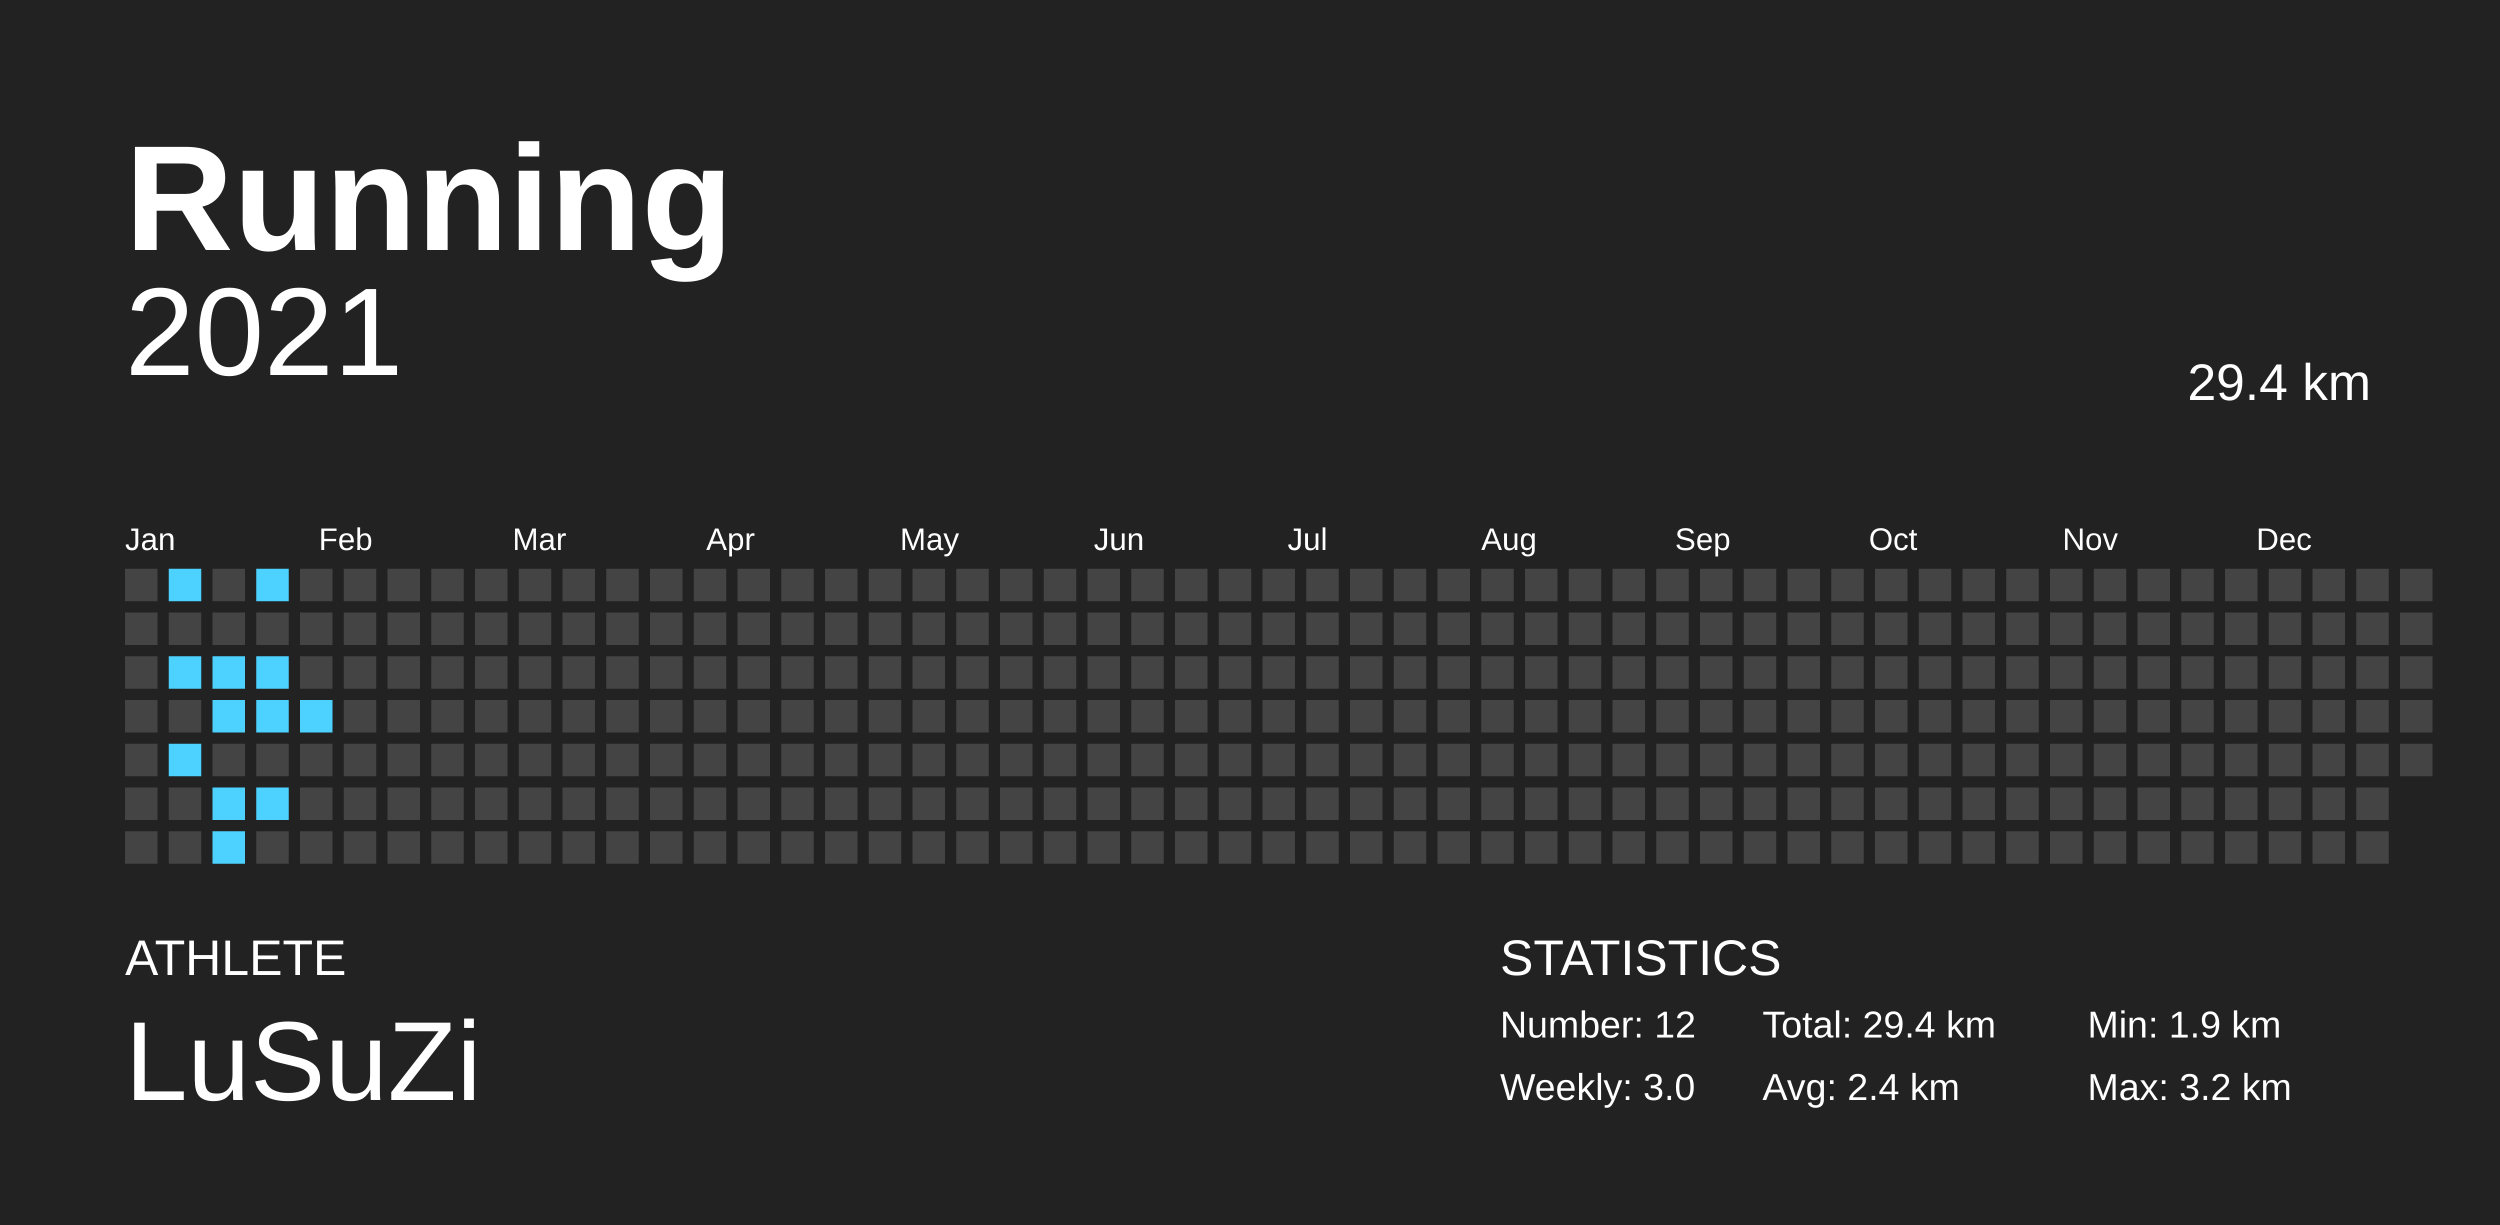
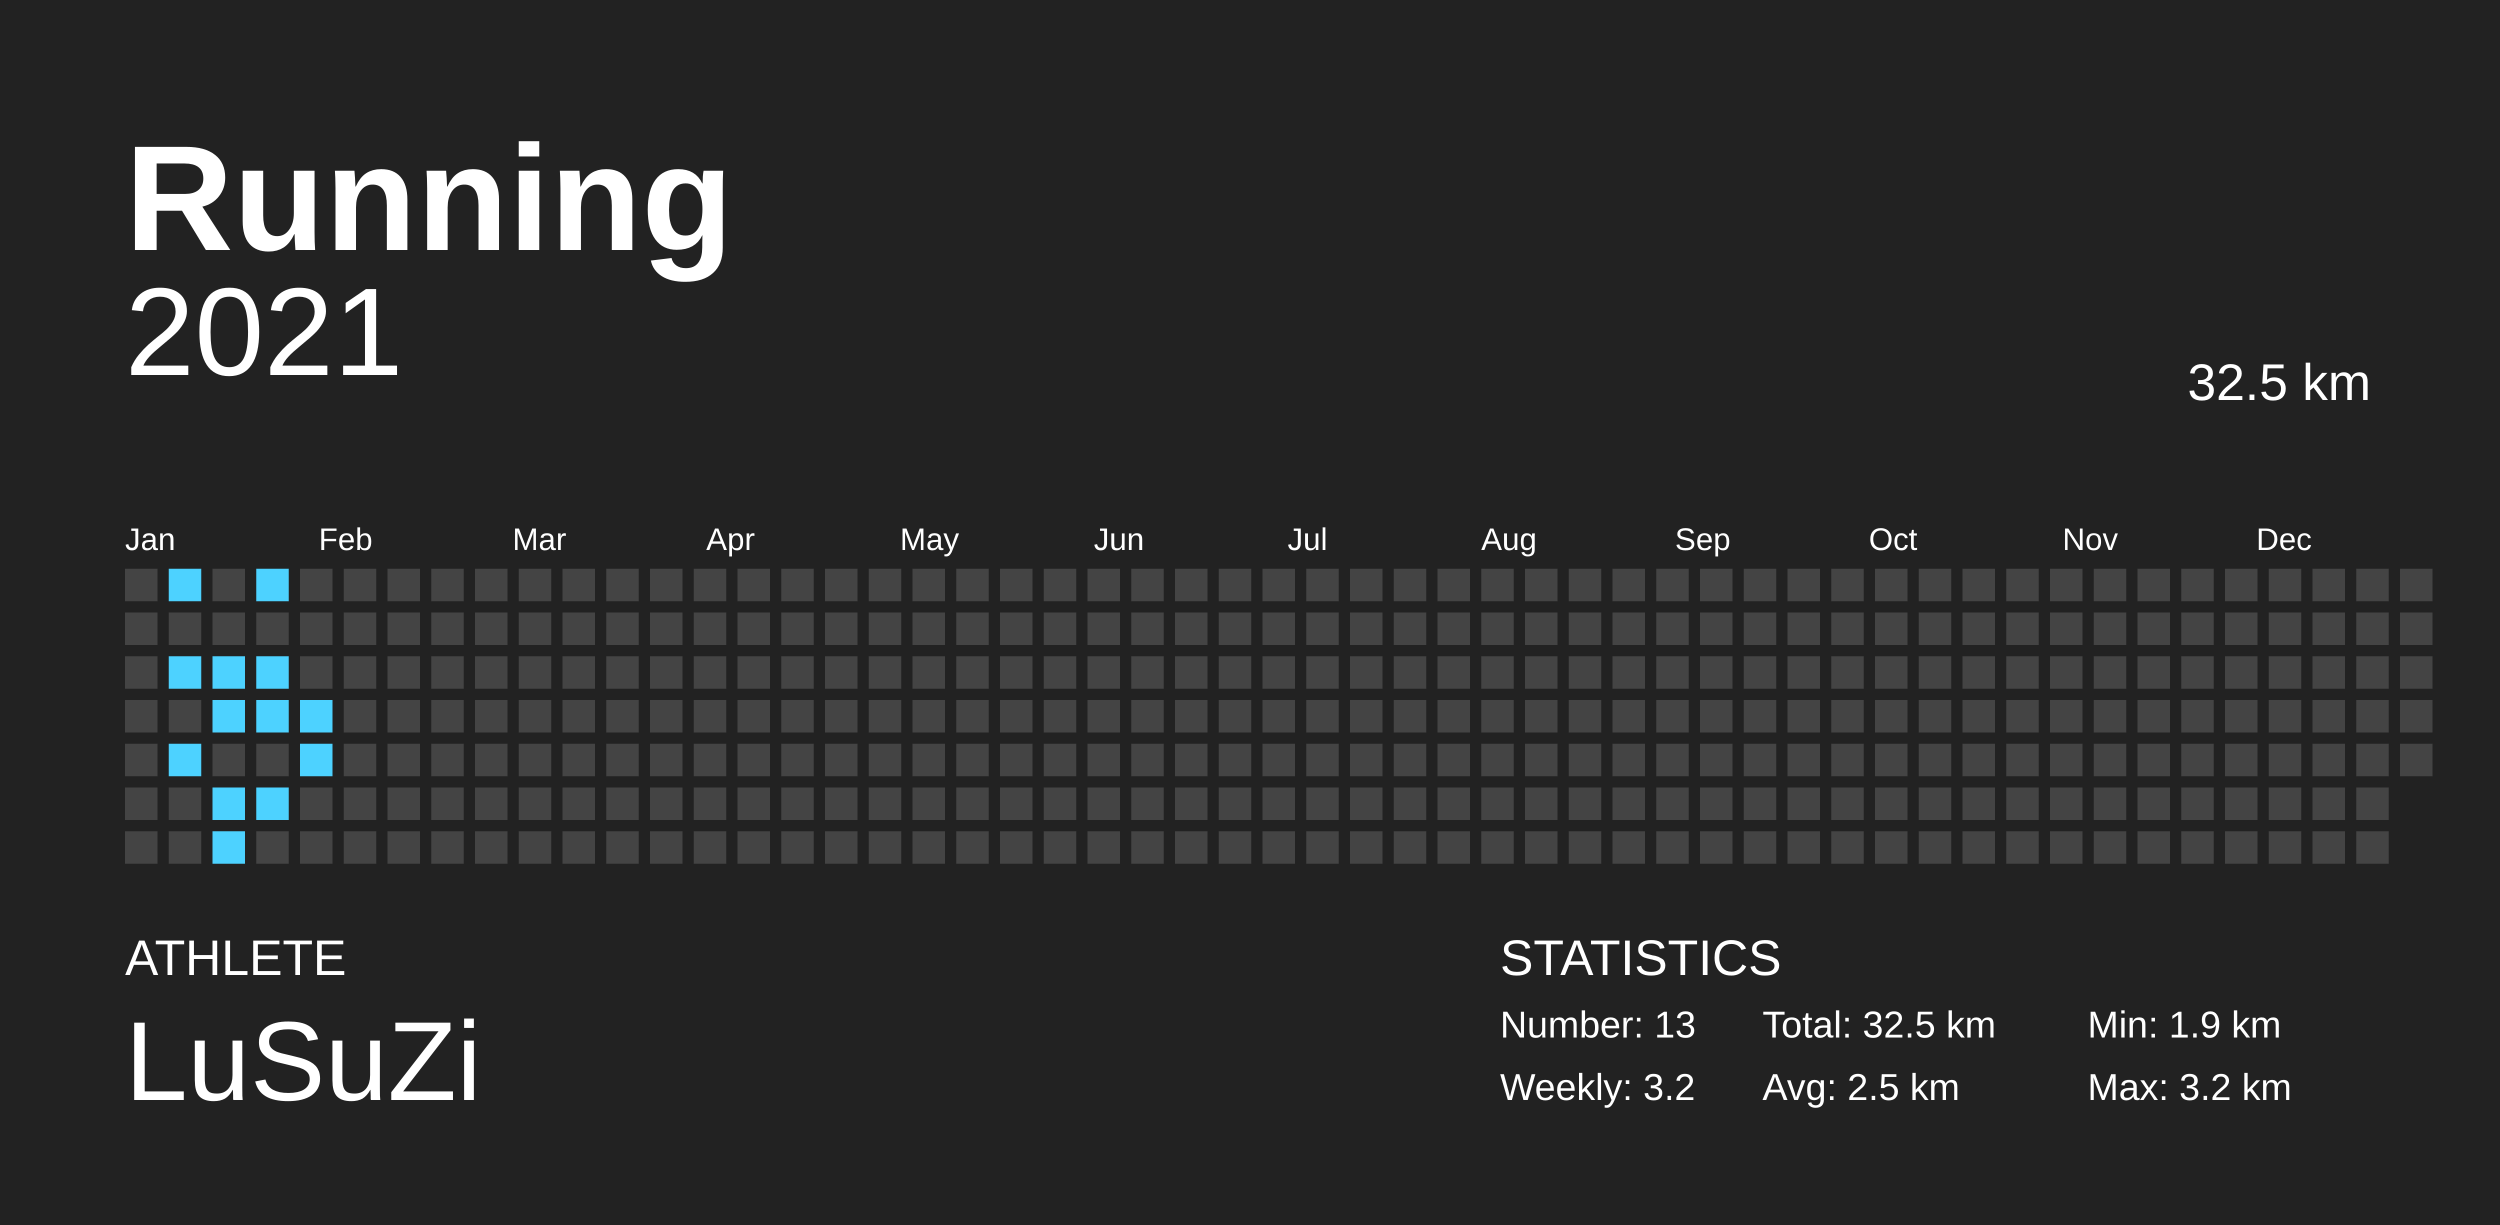
<svg xmlns="http://www.w3.org/2000/svg" baseProfile="full" height="98mm" version="1.1" viewBox="0,0,200,98" width="200mm">
  <defs />
  <rect fill="#222222" height="98" width="200" x="0" y="0" />
  <text fill="#FFFFFF" style="font-size:12px; font-family:Arial; font-weight:bold;" x="10" y="20">Running</text>
  <text fill="#FFFFFF" style="font-size:4px; font-family:Arial" x="10" y="78">ATHLETE</text>
  <text fill="#FFFFFF" style="font-size:9px; font-family:Arial" x="10" y="88">LuSuZi</text>
  <text fill="#FFFFFF" style="font-size:4px; font-family:Arial" x="120" y="78">STATISTICS</text>
-   <text fill="#FFFFFF" style="font-size:3px; font-family:Arial" x="120" y="83">Number: 12</text>
-   <text fill="#FFFFFF" style="font-size:3px; font-family:Arial" x="120" y="88">Weekly: 3.0</text>
-   <text fill="#FFFFFF" style="font-size:3px; font-family:Arial" x="141" y="83">Total: 29.4 km</text>
-   <text fill="#FFFFFF" style="font-size:3px; font-family:Arial" x="141" y="88">Avg: 2.4 km</text>
+   <text fill="#FFFFFF" style="font-size:3px; font-family:Arial" x="120" y="83">Number: 13</text>
+   <text fill="#FFFFFF" style="font-size:3px; font-family:Arial" x="120" y="88">Weekly: 3.2</text>
+   <text fill="#FFFFFF" style="font-size:3px; font-family:Arial" x="141" y="83">Total: 32.5 km</text>
+   <text fill="#FFFFFF" style="font-size:3px; font-family:Arial" x="141" y="88">Avg: 2.5 km</text>
  <text fill="#FFFFFF" style="font-size:3px; font-family:Arial" x="167" y="83">Min: 1.9 km</text>
  <text fill="#FFFFFF" style="font-size:3px; font-family:Arial" x="167" y="88">Max: 3.2 km</text>
  <text alignment-baseline="hanging" fill="#FFFFFF" style="font-size:10.0px; font-family:Arial;" x="10" y="30">2021</text>
-   <text alignment-baseline="hanging" fill="#FFFFFF" style="font-size:4.125px; font-family:Arial;" x="175" y="32">29.4 km</text>
+   <text alignment-baseline="hanging" fill="#FFFFFF" style="font-size:4.125px; font-family:Arial;" x="175" y="32">32.5 km</text>
  <text fill="#FFFFFF" style="font-size:2.5px; font-family:Arial" x="10.0" y="44">Jan</text>
  <text fill="#FFFFFF" style="font-size:2.5px; font-family:Arial" x="25.5" y="44">Feb</text>
  <text fill="#FFFFFF" style="font-size:2.5px; font-family:Arial" x="41.0" y="44">Mar</text>
  <text fill="#FFFFFF" style="font-size:2.5px; font-family:Arial" x="56.5" y="44">Apr</text>
  <text fill="#FFFFFF" style="font-size:2.5px; font-family:Arial" x="72.0" y="44">May</text>
  <text fill="#FFFFFF" style="font-size:2.5px; font-family:Arial" x="87.5" y="44">Jun</text>
  <text fill="#FFFFFF" style="font-size:2.5px; font-family:Arial" x="103.0" y="44">Jul</text>
  <text fill="#FFFFFF" style="font-size:2.5px; font-family:Arial" x="118.5" y="44">Aug</text>
  <text fill="#FFFFFF" style="font-size:2.5px; font-family:Arial" x="134.0" y="44">Sep</text>
  <text fill="#FFFFFF" style="font-size:2.5px; font-family:Arial" x="149.5" y="44">Oct</text>
  <text fill="#FFFFFF" style="font-size:2.5px; font-family:Arial" x="165.0" y="44">Nov</text>
  <text fill="#FFFFFF" style="font-size:2.5px; font-family:Arial" x="180.5" y="44">Dec</text>
  <rect fill="#444444" height="2.6" width="2.6" x="10.0" y="45.5" />
  <rect fill="#444444" height="2.6" width="2.6" x="10.0" y="49.0" />
  <rect fill="#444444" height="2.6" width="2.6" x="10.0" y="52.5" />
  <rect fill="#444444" height="2.6" width="2.6" x="10.0" y="56.0" />
  <rect fill="#444444" height="2.6" width="2.6" x="10.0" y="59.5" />
  <rect fill="#444444" height="2.6" width="2.6" x="10.0" y="63.0" />
  <rect fill="#444444" height="2.6" width="2.6" x="10.0" y="66.5" />
  <rect fill="#4dd2ff" height="2.6" width="2.6" x="13.5" y="45.5" />
  <rect fill="#444444" height="2.6" width="2.6" x="13.5" y="49.0" />
  <rect fill="#4dd2ff" height="2.6" width="2.6" x="13.5" y="52.5" />
  <rect fill="#444444" height="2.6" width="2.6" x="13.5" y="56.0" />
  <rect fill="#4dd2ff" height="2.6" width="2.6" x="13.5" y="59.5" />
  <rect fill="#444444" height="2.6" width="2.6" x="13.5" y="63.0" />
  <rect fill="#444444" height="2.6" width="2.6" x="13.5" y="66.5" />
  <rect fill="#444444" height="2.6" width="2.6" x="17.0" y="45.5" />
  <rect fill="#444444" height="2.6" width="2.6" x="17.0" y="49.0" />
  <rect fill="#4dd2ff" height="2.6" width="2.6" x="17.0" y="52.5" />
  <rect fill="#4dd2ff" height="2.6" width="2.6" x="17.0" y="56.0" />
  <rect fill="#444444" height="2.6" width="2.6" x="17.0" y="59.5" />
  <rect fill="#4dd2ff" height="2.6" width="2.6" x="17.0" y="63.0" />
  <rect fill="#4dd2ff" height="2.6" width="2.6" x="17.0" y="66.5" />
  <rect fill="#4dd2ff" height="2.6" width="2.6" x="20.5" y="45.5" />
  <rect fill="#444444" height="2.6" width="2.6" x="20.5" y="49.0" />
  <rect fill="#4dd2ff" height="2.6" width="2.6" x="20.5" y="52.5" />
  <rect fill="#4dd2ff" height="2.6" width="2.6" x="20.5" y="56.0" />
  <rect fill="#444444" height="2.6" width="2.6" x="20.5" y="59.5" />
  <rect fill="#4dd2ff" height="2.6" width="2.6" x="20.5" y="63.0" />
  <rect fill="#444444" height="2.6" width="2.6" x="20.5" y="66.5" />
  <rect fill="#444444" height="2.6" width="2.6" x="24.0" y="45.5" />
  <rect fill="#444444" height="2.6" width="2.6" x="24.0" y="49.0" />
  <rect fill="#444444" height="2.6" width="2.6" x="24.0" y="52.5" />
  <rect fill="#4dd2ff" height="2.6" width="2.6" x="24.0" y="56.0" />
-   <rect fill="#444444" height="2.6" width="2.6" x="24.0" y="59.5" />
+   <rect fill="#4dd2ff" height="2.6" width="2.6" x="24.0" y="59.5" />
  <rect fill="#444444" height="2.6" width="2.6" x="24.0" y="63.0" />
  <rect fill="#444444" height="2.6" width="2.6" x="24.0" y="66.5" />
  <rect fill="#444444" height="2.6" width="2.6" x="27.5" y="45.5" />
  <rect fill="#444444" height="2.6" width="2.6" x="27.5" y="49.0" />
  <rect fill="#444444" height="2.6" width="2.6" x="27.5" y="52.5" />
  <rect fill="#444444" height="2.6" width="2.6" x="27.5" y="56.0" />
  <rect fill="#444444" height="2.6" width="2.6" x="27.5" y="59.5" />
  <rect fill="#444444" height="2.6" width="2.6" x="27.5" y="63.0" />
  <rect fill="#444444" height="2.6" width="2.6" x="27.5" y="66.5" />
  <rect fill="#444444" height="2.6" width="2.6" x="31.0" y="45.5" />
  <rect fill="#444444" height="2.6" width="2.6" x="31.0" y="49.0" />
  <rect fill="#444444" height="2.6" width="2.6" x="31.0" y="52.5" />
  <rect fill="#444444" height="2.6" width="2.6" x="31.0" y="56.0" />
  <rect fill="#444444" height="2.6" width="2.6" x="31.0" y="59.5" />
  <rect fill="#444444" height="2.6" width="2.6" x="31.0" y="63.0" />
  <rect fill="#444444" height="2.6" width="2.6" x="31.0" y="66.5" />
  <rect fill="#444444" height="2.6" width="2.6" x="34.5" y="45.5" />
  <rect fill="#444444" height="2.6" width="2.6" x="34.5" y="49.0" />
  <rect fill="#444444" height="2.6" width="2.6" x="34.5" y="52.5" />
  <rect fill="#444444" height="2.6" width="2.6" x="34.5" y="56.0" />
  <rect fill="#444444" height="2.6" width="2.6" x="34.5" y="59.5" />
  <rect fill="#444444" height="2.6" width="2.6" x="34.5" y="63.0" />
  <rect fill="#444444" height="2.6" width="2.6" x="34.5" y="66.5" />
  <rect fill="#444444" height="2.6" width="2.6" x="38.0" y="45.5" />
  <rect fill="#444444" height="2.6" width="2.6" x="38.0" y="49.0" />
  <rect fill="#444444" height="2.6" width="2.6" x="38.0" y="52.5" />
  <rect fill="#444444" height="2.6" width="2.6" x="38.0" y="56.0" />
  <rect fill="#444444" height="2.6" width="2.6" x="38.0" y="59.5" />
  <rect fill="#444444" height="2.6" width="2.6" x="38.0" y="63.0" />
  <rect fill="#444444" height="2.6" width="2.6" x="38.0" y="66.5" />
  <rect fill="#444444" height="2.6" width="2.6" x="41.5" y="45.5" />
  <rect fill="#444444" height="2.6" width="2.6" x="41.5" y="49.0" />
  <rect fill="#444444" height="2.6" width="2.6" x="41.5" y="52.5" />
  <rect fill="#444444" height="2.6" width="2.6" x="41.5" y="56.0" />
  <rect fill="#444444" height="2.6" width="2.6" x="41.5" y="59.5" />
  <rect fill="#444444" height="2.6" width="2.6" x="41.5" y="63.0" />
  <rect fill="#444444" height="2.6" width="2.6" x="41.5" y="66.5" />
  <rect fill="#444444" height="2.6" width="2.6" x="45.0" y="45.5" />
  <rect fill="#444444" height="2.6" width="2.6" x="45.0" y="49.0" />
  <rect fill="#444444" height="2.6" width="2.6" x="45.0" y="52.5" />
  <rect fill="#444444" height="2.6" width="2.6" x="45.0" y="56.0" />
  <rect fill="#444444" height="2.6" width="2.6" x="45.0" y="59.5" />
  <rect fill="#444444" height="2.6" width="2.6" x="45.0" y="63.0" />
  <rect fill="#444444" height="2.6" width="2.6" x="45.0" y="66.5" />
  <rect fill="#444444" height="2.6" width="2.6" x="48.5" y="45.5" />
  <rect fill="#444444" height="2.6" width="2.6" x="48.5" y="49.0" />
  <rect fill="#444444" height="2.6" width="2.6" x="48.5" y="52.5" />
  <rect fill="#444444" height="2.6" width="2.6" x="48.5" y="56.0" />
  <rect fill="#444444" height="2.6" width="2.6" x="48.5" y="59.5" />
  <rect fill="#444444" height="2.6" width="2.6" x="48.5" y="63.0" />
  <rect fill="#444444" height="2.6" width="2.6" x="48.5" y="66.5" />
  <rect fill="#444444" height="2.6" width="2.6" x="52.0" y="45.5" />
  <rect fill="#444444" height="2.6" width="2.6" x="52.0" y="49.0" />
  <rect fill="#444444" height="2.6" width="2.6" x="52.0" y="52.5" />
  <rect fill="#444444" height="2.6" width="2.6" x="52.0" y="56.0" />
  <rect fill="#444444" height="2.6" width="2.6" x="52.0" y="59.5" />
  <rect fill="#444444" height="2.6" width="2.6" x="52.0" y="63.0" />
  <rect fill="#444444" height="2.6" width="2.6" x="52.0" y="66.5" />
  <rect fill="#444444" height="2.6" width="2.6" x="55.5" y="45.5" />
  <rect fill="#444444" height="2.6" width="2.6" x="55.5" y="49.0" />
  <rect fill="#444444" height="2.6" width="2.6" x="55.5" y="52.5" />
  <rect fill="#444444" height="2.6" width="2.6" x="55.5" y="56.0" />
  <rect fill="#444444" height="2.6" width="2.6" x="55.5" y="59.5" />
  <rect fill="#444444" height="2.6" width="2.6" x="55.5" y="63.0" />
  <rect fill="#444444" height="2.6" width="2.6" x="55.5" y="66.5" />
  <rect fill="#444444" height="2.6" width="2.6" x="59.0" y="45.5" />
  <rect fill="#444444" height="2.6" width="2.6" x="59.0" y="49.0" />
  <rect fill="#444444" height="2.6" width="2.6" x="59.0" y="52.5" />
  <rect fill="#444444" height="2.6" width="2.6" x="59.0" y="56.0" />
  <rect fill="#444444" height="2.6" width="2.6" x="59.0" y="59.5" />
  <rect fill="#444444" height="2.6" width="2.6" x="59.0" y="63.0" />
  <rect fill="#444444" height="2.6" width="2.6" x="59.0" y="66.5" />
  <rect fill="#444444" height="2.6" width="2.6" x="62.5" y="45.5" />
  <rect fill="#444444" height="2.6" width="2.6" x="62.5" y="49.0" />
  <rect fill="#444444" height="2.6" width="2.6" x="62.5" y="52.5" />
  <rect fill="#444444" height="2.6" width="2.6" x="62.5" y="56.0" />
  <rect fill="#444444" height="2.6" width="2.6" x="62.5" y="59.5" />
  <rect fill="#444444" height="2.6" width="2.6" x="62.5" y="63.0" />
  <rect fill="#444444" height="2.6" width="2.6" x="62.5" y="66.5" />
  <rect fill="#444444" height="2.6" width="2.6" x="66.0" y="45.5" />
  <rect fill="#444444" height="2.6" width="2.6" x="66.0" y="49.0" />
  <rect fill="#444444" height="2.6" width="2.6" x="66.0" y="52.5" />
  <rect fill="#444444" height="2.6" width="2.6" x="66.0" y="56.0" />
  <rect fill="#444444" height="2.6" width="2.6" x="66.0" y="59.5" />
  <rect fill="#444444" height="2.6" width="2.6" x="66.0" y="63.0" />
  <rect fill="#444444" height="2.6" width="2.6" x="66.0" y="66.5" />
  <rect fill="#444444" height="2.6" width="2.6" x="69.5" y="45.5" />
  <rect fill="#444444" height="2.6" width="2.6" x="69.5" y="49.0" />
  <rect fill="#444444" height="2.6" width="2.6" x="69.5" y="52.5" />
  <rect fill="#444444" height="2.6" width="2.6" x="69.5" y="56.0" />
  <rect fill="#444444" height="2.6" width="2.6" x="69.5" y="59.5" />
  <rect fill="#444444" height="2.6" width="2.6" x="69.5" y="63.0" />
  <rect fill="#444444" height="2.6" width="2.6" x="69.5" y="66.5" />
  <rect fill="#444444" height="2.6" width="2.6" x="73.0" y="45.5" />
  <rect fill="#444444" height="2.6" width="2.6" x="73.0" y="49.0" />
  <rect fill="#444444" height="2.6" width="2.6" x="73.0" y="52.5" />
  <rect fill="#444444" height="2.6" width="2.6" x="73.0" y="56.0" />
  <rect fill="#444444" height="2.6" width="2.6" x="73.0" y="59.5" />
  <rect fill="#444444" height="2.6" width="2.6" x="73.0" y="63.0" />
  <rect fill="#444444" height="2.6" width="2.6" x="73.0" y="66.5" />
  <rect fill="#444444" height="2.6" width="2.6" x="76.5" y="45.5" />
  <rect fill="#444444" height="2.6" width="2.6" x="76.5" y="49.0" />
  <rect fill="#444444" height="2.6" width="2.6" x="76.5" y="52.5" />
  <rect fill="#444444" height="2.6" width="2.6" x="76.5" y="56.0" />
  <rect fill="#444444" height="2.6" width="2.6" x="76.5" y="59.5" />
  <rect fill="#444444" height="2.6" width="2.6" x="76.5" y="63.0" />
  <rect fill="#444444" height="2.6" width="2.6" x="76.5" y="66.5" />
  <rect fill="#444444" height="2.6" width="2.6" x="80.0" y="45.5" />
  <rect fill="#444444" height="2.6" width="2.6" x="80.0" y="49.0" />
  <rect fill="#444444" height="2.6" width="2.6" x="80.0" y="52.5" />
  <rect fill="#444444" height="2.6" width="2.6" x="80.0" y="56.0" />
  <rect fill="#444444" height="2.6" width="2.6" x="80.0" y="59.5" />
  <rect fill="#444444" height="2.6" width="2.6" x="80.0" y="63.0" />
  <rect fill="#444444" height="2.6" width="2.6" x="80.0" y="66.5" />
  <rect fill="#444444" height="2.6" width="2.6" x="83.5" y="45.5" />
  <rect fill="#444444" height="2.6" width="2.6" x="83.5" y="49.0" />
  <rect fill="#444444" height="2.6" width="2.6" x="83.5" y="52.5" />
  <rect fill="#444444" height="2.6" width="2.6" x="83.5" y="56.0" />
  <rect fill="#444444" height="2.6" width="2.6" x="83.5" y="59.5" />
  <rect fill="#444444" height="2.6" width="2.6" x="83.5" y="63.0" />
  <rect fill="#444444" height="2.6" width="2.6" x="83.5" y="66.5" />
  <rect fill="#444444" height="2.6" width="2.6" x="87.0" y="45.5" />
  <rect fill="#444444" height="2.6" width="2.6" x="87.0" y="49.0" />
  <rect fill="#444444" height="2.6" width="2.6" x="87.0" y="52.5" />
  <rect fill="#444444" height="2.6" width="2.6" x="87.0" y="56.0" />
  <rect fill="#444444" height="2.6" width="2.6" x="87.0" y="59.5" />
  <rect fill="#444444" height="2.6" width="2.6" x="87.0" y="63.0" />
  <rect fill="#444444" height="2.6" width="2.6" x="87.0" y="66.5" />
  <rect fill="#444444" height="2.6" width="2.6" x="90.5" y="45.5" />
  <rect fill="#444444" height="2.6" width="2.6" x="90.5" y="49.0" />
  <rect fill="#444444" height="2.6" width="2.6" x="90.5" y="52.5" />
  <rect fill="#444444" height="2.6" width="2.6" x="90.5" y="56.0" />
  <rect fill="#444444" height="2.6" width="2.6" x="90.5" y="59.5" />
  <rect fill="#444444" height="2.6" width="2.6" x="90.5" y="63.0" />
  <rect fill="#444444" height="2.6" width="2.6" x="90.5" y="66.5" />
  <rect fill="#444444" height="2.6" width="2.6" x="94.0" y="45.5" />
  <rect fill="#444444" height="2.6" width="2.6" x="94.0" y="49.0" />
  <rect fill="#444444" height="2.6" width="2.6" x="94.0" y="52.5" />
  <rect fill="#444444" height="2.6" width="2.6" x="94.0" y="56.0" />
  <rect fill="#444444" height="2.6" width="2.6" x="94.0" y="59.5" />
  <rect fill="#444444" height="2.6" width="2.6" x="94.0" y="63.0" />
  <rect fill="#444444" height="2.6" width="2.6" x="94.0" y="66.5" />
  <rect fill="#444444" height="2.6" width="2.6" x="97.5" y="45.5" />
  <rect fill="#444444" height="2.6" width="2.6" x="97.5" y="49.0" />
  <rect fill="#444444" height="2.6" width="2.6" x="97.5" y="52.5" />
  <rect fill="#444444" height="2.6" width="2.6" x="97.5" y="56.0" />
  <rect fill="#444444" height="2.6" width="2.6" x="97.5" y="59.5" />
  <rect fill="#444444" height="2.6" width="2.6" x="97.5" y="63.0" />
  <rect fill="#444444" height="2.6" width="2.6" x="97.5" y="66.5" />
  <rect fill="#444444" height="2.6" width="2.6" x="101.0" y="45.5" />
  <rect fill="#444444" height="2.6" width="2.6" x="101.0" y="49.0" />
  <rect fill="#444444" height="2.6" width="2.6" x="101.0" y="52.5" />
  <rect fill="#444444" height="2.6" width="2.6" x="101.0" y="56.0" />
  <rect fill="#444444" height="2.6" width="2.6" x="101.0" y="59.5" />
  <rect fill="#444444" height="2.6" width="2.6" x="101.0" y="63.0" />
  <rect fill="#444444" height="2.6" width="2.6" x="101.0" y="66.5" />
  <rect fill="#444444" height="2.6" width="2.6" x="104.5" y="45.5" />
  <rect fill="#444444" height="2.6" width="2.6" x="104.5" y="49.0" />
  <rect fill="#444444" height="2.6" width="2.6" x="104.5" y="52.5" />
  <rect fill="#444444" height="2.6" width="2.6" x="104.5" y="56.0" />
  <rect fill="#444444" height="2.6" width="2.6" x="104.5" y="59.5" />
  <rect fill="#444444" height="2.6" width="2.6" x="104.5" y="63.0" />
  <rect fill="#444444" height="2.6" width="2.6" x="104.5" y="66.5" />
  <rect fill="#444444" height="2.6" width="2.6" x="108.0" y="45.5" />
  <rect fill="#444444" height="2.6" width="2.6" x="108.0" y="49.0" />
  <rect fill="#444444" height="2.6" width="2.6" x="108.0" y="52.5" />
  <rect fill="#444444" height="2.6" width="2.6" x="108.0" y="56.0" />
  <rect fill="#444444" height="2.6" width="2.6" x="108.0" y="59.5" />
  <rect fill="#444444" height="2.6" width="2.6" x="108.0" y="63.0" />
  <rect fill="#444444" height="2.6" width="2.6" x="108.0" y="66.5" />
  <rect fill="#444444" height="2.6" width="2.6" x="111.5" y="45.5" />
  <rect fill="#444444" height="2.6" width="2.6" x="111.5" y="49.0" />
  <rect fill="#444444" height="2.6" width="2.6" x="111.5" y="52.5" />
  <rect fill="#444444" height="2.6" width="2.6" x="111.5" y="56.0" />
  <rect fill="#444444" height="2.6" width="2.6" x="111.5" y="59.5" />
  <rect fill="#444444" height="2.6" width="2.6" x="111.5" y="63.0" />
  <rect fill="#444444" height="2.6" width="2.6" x="111.5" y="66.5" />
  <rect fill="#444444" height="2.6" width="2.6" x="115.0" y="45.5" />
  <rect fill="#444444" height="2.6" width="2.6" x="115.0" y="49.0" />
  <rect fill="#444444" height="2.6" width="2.6" x="115.0" y="52.5" />
  <rect fill="#444444" height="2.6" width="2.6" x="115.0" y="56.0" />
  <rect fill="#444444" height="2.6" width="2.6" x="115.0" y="59.5" />
  <rect fill="#444444" height="2.6" width="2.6" x="115.0" y="63.0" />
  <rect fill="#444444" height="2.6" width="2.6" x="115.0" y="66.5" />
  <rect fill="#444444" height="2.6" width="2.6" x="118.5" y="45.5" />
  <rect fill="#444444" height="2.6" width="2.6" x="118.5" y="49.0" />
  <rect fill="#444444" height="2.6" width="2.6" x="118.5" y="52.5" />
  <rect fill="#444444" height="2.6" width="2.6" x="118.5" y="56.0" />
  <rect fill="#444444" height="2.6" width="2.6" x="118.5" y="59.5" />
  <rect fill="#444444" height="2.6" width="2.6" x="118.5" y="63.0" />
  <rect fill="#444444" height="2.6" width="2.6" x="118.5" y="66.5" />
  <rect fill="#444444" height="2.6" width="2.6" x="122.0" y="45.5" />
  <rect fill="#444444" height="2.6" width="2.6" x="122.0" y="49.0" />
  <rect fill="#444444" height="2.6" width="2.6" x="122.0" y="52.5" />
  <rect fill="#444444" height="2.6" width="2.6" x="122.0" y="56.0" />
  <rect fill="#444444" height="2.6" width="2.6" x="122.0" y="59.5" />
  <rect fill="#444444" height="2.6" width="2.6" x="122.0" y="63.0" />
  <rect fill="#444444" height="2.6" width="2.6" x="122.0" y="66.5" />
  <rect fill="#444444" height="2.6" width="2.6" x="125.5" y="45.5" />
  <rect fill="#444444" height="2.6" width="2.6" x="125.5" y="49.0" />
  <rect fill="#444444" height="2.6" width="2.6" x="125.5" y="52.5" />
  <rect fill="#444444" height="2.6" width="2.6" x="125.5" y="56.0" />
  <rect fill="#444444" height="2.6" width="2.6" x="125.5" y="59.5" />
  <rect fill="#444444" height="2.6" width="2.6" x="125.5" y="63.0" />
  <rect fill="#444444" height="2.6" width="2.6" x="125.5" y="66.5" />
  <rect fill="#444444" height="2.6" width="2.6" x="129.0" y="45.5" />
  <rect fill="#444444" height="2.6" width="2.6" x="129.0" y="49.0" />
  <rect fill="#444444" height="2.6" width="2.6" x="129.0" y="52.5" />
  <rect fill="#444444" height="2.6" width="2.6" x="129.0" y="56.0" />
  <rect fill="#444444" height="2.6" width="2.6" x="129.0" y="59.5" />
  <rect fill="#444444" height="2.6" width="2.6" x="129.0" y="63.0" />
  <rect fill="#444444" height="2.6" width="2.6" x="129.0" y="66.5" />
  <rect fill="#444444" height="2.6" width="2.6" x="132.5" y="45.5" />
  <rect fill="#444444" height="2.6" width="2.6" x="132.5" y="49.0" />
  <rect fill="#444444" height="2.6" width="2.6" x="132.5" y="52.5" />
  <rect fill="#444444" height="2.6" width="2.6" x="132.5" y="56.0" />
  <rect fill="#444444" height="2.6" width="2.6" x="132.5" y="59.5" />
  <rect fill="#444444" height="2.6" width="2.6" x="132.5" y="63.0" />
  <rect fill="#444444" height="2.6" width="2.6" x="132.5" y="66.5" />
  <rect fill="#444444" height="2.6" width="2.6" x="136.0" y="45.5" />
  <rect fill="#444444" height="2.6" width="2.6" x="136.0" y="49.0" />
  <rect fill="#444444" height="2.6" width="2.6" x="136.0" y="52.5" />
  <rect fill="#444444" height="2.6" width="2.6" x="136.0" y="56.0" />
  <rect fill="#444444" height="2.6" width="2.6" x="136.0" y="59.5" />
  <rect fill="#444444" height="2.6" width="2.6" x="136.0" y="63.0" />
  <rect fill="#444444" height="2.6" width="2.6" x="136.0" y="66.5" />
  <rect fill="#444444" height="2.6" width="2.6" x="139.5" y="45.5" />
  <rect fill="#444444" height="2.6" width="2.6" x="139.5" y="49.0" />
  <rect fill="#444444" height="2.6" width="2.6" x="139.5" y="52.5" />
  <rect fill="#444444" height="2.6" width="2.6" x="139.5" y="56.0" />
  <rect fill="#444444" height="2.6" width="2.6" x="139.5" y="59.5" />
  <rect fill="#444444" height="2.6" width="2.6" x="139.5" y="63.0" />
  <rect fill="#444444" height="2.6" width="2.6" x="139.5" y="66.5" />
  <rect fill="#444444" height="2.6" width="2.6" x="143.0" y="45.5" />
  <rect fill="#444444" height="2.6" width="2.6" x="143.0" y="49.0" />
  <rect fill="#444444" height="2.6" width="2.6" x="143.0" y="52.5" />
  <rect fill="#444444" height="2.6" width="2.6" x="143.0" y="56.0" />
  <rect fill="#444444" height="2.6" width="2.6" x="143.0" y="59.5" />
  <rect fill="#444444" height="2.6" width="2.6" x="143.0" y="63.0" />
  <rect fill="#444444" height="2.6" width="2.6" x="143.0" y="66.5" />
  <rect fill="#444444" height="2.6" width="2.6" x="146.5" y="45.5" />
  <rect fill="#444444" height="2.6" width="2.6" x="146.5" y="49.0" />
  <rect fill="#444444" height="2.6" width="2.6" x="146.5" y="52.5" />
  <rect fill="#444444" height="2.6" width="2.6" x="146.5" y="56.0" />
  <rect fill="#444444" height="2.6" width="2.6" x="146.5" y="59.5" />
  <rect fill="#444444" height="2.6" width="2.6" x="146.5" y="63.0" />
  <rect fill="#444444" height="2.6" width="2.6" x="146.5" y="66.5" />
  <rect fill="#444444" height="2.6" width="2.6" x="150.0" y="45.5" />
  <rect fill="#444444" height="2.6" width="2.6" x="150.0" y="49.0" />
  <rect fill="#444444" height="2.6" width="2.6" x="150.0" y="52.5" />
  <rect fill="#444444" height="2.6" width="2.6" x="150.0" y="56.0" />
  <rect fill="#444444" height="2.6" width="2.6" x="150.0" y="59.5" />
  <rect fill="#444444" height="2.6" width="2.6" x="150.0" y="63.0" />
  <rect fill="#444444" height="2.6" width="2.6" x="150.0" y="66.5" />
  <rect fill="#444444" height="2.6" width="2.6" x="153.5" y="45.5" />
  <rect fill="#444444" height="2.6" width="2.6" x="153.5" y="49.0" />
  <rect fill="#444444" height="2.6" width="2.6" x="153.5" y="52.5" />
  <rect fill="#444444" height="2.6" width="2.6" x="153.5" y="56.0" />
  <rect fill="#444444" height="2.6" width="2.6" x="153.5" y="59.5" />
  <rect fill="#444444" height="2.6" width="2.6" x="153.5" y="63.0" />
  <rect fill="#444444" height="2.6" width="2.6" x="153.5" y="66.5" />
  <rect fill="#444444" height="2.6" width="2.6" x="157.0" y="45.5" />
  <rect fill="#444444" height="2.6" width="2.6" x="157.0" y="49.0" />
  <rect fill="#444444" height="2.6" width="2.6" x="157.0" y="52.5" />
  <rect fill="#444444" height="2.6" width="2.6" x="157.0" y="56.0" />
  <rect fill="#444444" height="2.6" width="2.6" x="157.0" y="59.5" />
  <rect fill="#444444" height="2.6" width="2.6" x="157.0" y="63.0" />
  <rect fill="#444444" height="2.6" width="2.6" x="157.0" y="66.5" />
  <rect fill="#444444" height="2.6" width="2.6" x="160.5" y="45.5" />
  <rect fill="#444444" height="2.6" width="2.6" x="160.5" y="49.0" />
  <rect fill="#444444" height="2.6" width="2.6" x="160.5" y="52.5" />
  <rect fill="#444444" height="2.6" width="2.6" x="160.5" y="56.0" />
  <rect fill="#444444" height="2.6" width="2.6" x="160.5" y="59.5" />
  <rect fill="#444444" height="2.6" width="2.6" x="160.5" y="63.0" />
  <rect fill="#444444" height="2.6" width="2.6" x="160.5" y="66.5" />
  <rect fill="#444444" height="2.6" width="2.6" x="164.0" y="45.5" />
  <rect fill="#444444" height="2.6" width="2.6" x="164.0" y="49.0" />
  <rect fill="#444444" height="2.6" width="2.6" x="164.0" y="52.5" />
  <rect fill="#444444" height="2.6" width="2.6" x="164.0" y="56.0" />
  <rect fill="#444444" height="2.6" width="2.6" x="164.0" y="59.5" />
  <rect fill="#444444" height="2.6" width="2.6" x="164.0" y="63.0" />
  <rect fill="#444444" height="2.6" width="2.6" x="164.0" y="66.5" />
  <rect fill="#444444" height="2.6" width="2.6" x="167.5" y="45.5" />
  <rect fill="#444444" height="2.6" width="2.6" x="167.5" y="49.0" />
  <rect fill="#444444" height="2.6" width="2.6" x="167.5" y="52.5" />
  <rect fill="#444444" height="2.6" width="2.6" x="167.5" y="56.0" />
  <rect fill="#444444" height="2.6" width="2.6" x="167.5" y="59.5" />
  <rect fill="#444444" height="2.6" width="2.6" x="167.5" y="63.0" />
  <rect fill="#444444" height="2.6" width="2.6" x="167.5" y="66.5" />
  <rect fill="#444444" height="2.6" width="2.6" x="171.0" y="45.5" />
  <rect fill="#444444" height="2.6" width="2.6" x="171.0" y="49.0" />
  <rect fill="#444444" height="2.6" width="2.6" x="171.0" y="52.5" />
  <rect fill="#444444" height="2.6" width="2.6" x="171.0" y="56.0" />
  <rect fill="#444444" height="2.6" width="2.6" x="171.0" y="59.5" />
  <rect fill="#444444" height="2.6" width="2.6" x="171.0" y="63.0" />
  <rect fill="#444444" height="2.6" width="2.6" x="171.0" y="66.5" />
  <rect fill="#444444" height="2.6" width="2.6" x="174.5" y="45.5" />
  <rect fill="#444444" height="2.6" width="2.6" x="174.5" y="49.0" />
  <rect fill="#444444" height="2.6" width="2.6" x="174.5" y="52.5" />
  <rect fill="#444444" height="2.6" width="2.6" x="174.5" y="56.0" />
  <rect fill="#444444" height="2.6" width="2.6" x="174.5" y="59.5" />
  <rect fill="#444444" height="2.6" width="2.6" x="174.5" y="63.0" />
  <rect fill="#444444" height="2.6" width="2.6" x="174.5" y="66.5" />
  <rect fill="#444444" height="2.6" width="2.6" x="178.0" y="45.5" />
  <rect fill="#444444" height="2.6" width="2.6" x="178.0" y="49.0" />
  <rect fill="#444444" height="2.6" width="2.6" x="178.0" y="52.5" />
  <rect fill="#444444" height="2.6" width="2.6" x="178.0" y="56.0" />
  <rect fill="#444444" height="2.6" width="2.6" x="178.0" y="59.5" />
  <rect fill="#444444" height="2.6" width="2.6" x="178.0" y="63.0" />
  <rect fill="#444444" height="2.6" width="2.6" x="178.0" y="66.5" />
  <rect fill="#444444" height="2.6" width="2.6" x="181.5" y="45.5" />
  <rect fill="#444444" height="2.6" width="2.6" x="181.5" y="49.0" />
  <rect fill="#444444" height="2.6" width="2.6" x="181.5" y="52.5" />
  <rect fill="#444444" height="2.6" width="2.6" x="181.5" y="56.0" />
  <rect fill="#444444" height="2.6" width="2.6" x="181.5" y="59.5" />
  <rect fill="#444444" height="2.6" width="2.6" x="181.5" y="63.0" />
  <rect fill="#444444" height="2.6" width="2.6" x="181.5" y="66.5" />
  <rect fill="#444444" height="2.6" width="2.6" x="185.0" y="45.5" />
  <rect fill="#444444" height="2.6" width="2.6" x="185.0" y="49.0" />
  <rect fill="#444444" height="2.6" width="2.6" x="185.0" y="52.5" />
  <rect fill="#444444" height="2.6" width="2.6" x="185.0" y="56.0" />
  <rect fill="#444444" height="2.6" width="2.6" x="185.0" y="59.5" />
  <rect fill="#444444" height="2.6" width="2.6" x="185.0" y="63.0" />
  <rect fill="#444444" height="2.6" width="2.6" x="185.0" y="66.5" />
  <rect fill="#444444" height="2.6" width="2.6" x="188.5" y="45.5" />
  <rect fill="#444444" height="2.6" width="2.6" x="188.5" y="49.0" />
  <rect fill="#444444" height="2.6" width="2.6" x="188.5" y="52.5" />
  <rect fill="#444444" height="2.6" width="2.6" x="188.5" y="56.0" />
  <rect fill="#444444" height="2.6" width="2.6" x="188.5" y="59.5" />
  <rect fill="#444444" height="2.6" width="2.6" x="188.5" y="63.0" />
  <rect fill="#444444" height="2.6" width="2.6" x="188.5" y="66.5" />
  <rect fill="#444444" height="2.6" width="2.6" x="192.0" y="45.5" />
  <rect fill="#444444" height="2.6" width="2.6" x="192.0" y="49.0" />
  <rect fill="#444444" height="2.6" width="2.6" x="192.0" y="52.5" />
  <rect fill="#444444" height="2.6" width="2.6" x="192.0" y="56.0" />
  <rect fill="#444444" height="2.6" width="2.6" x="192.0" y="59.5" />
</svg>
